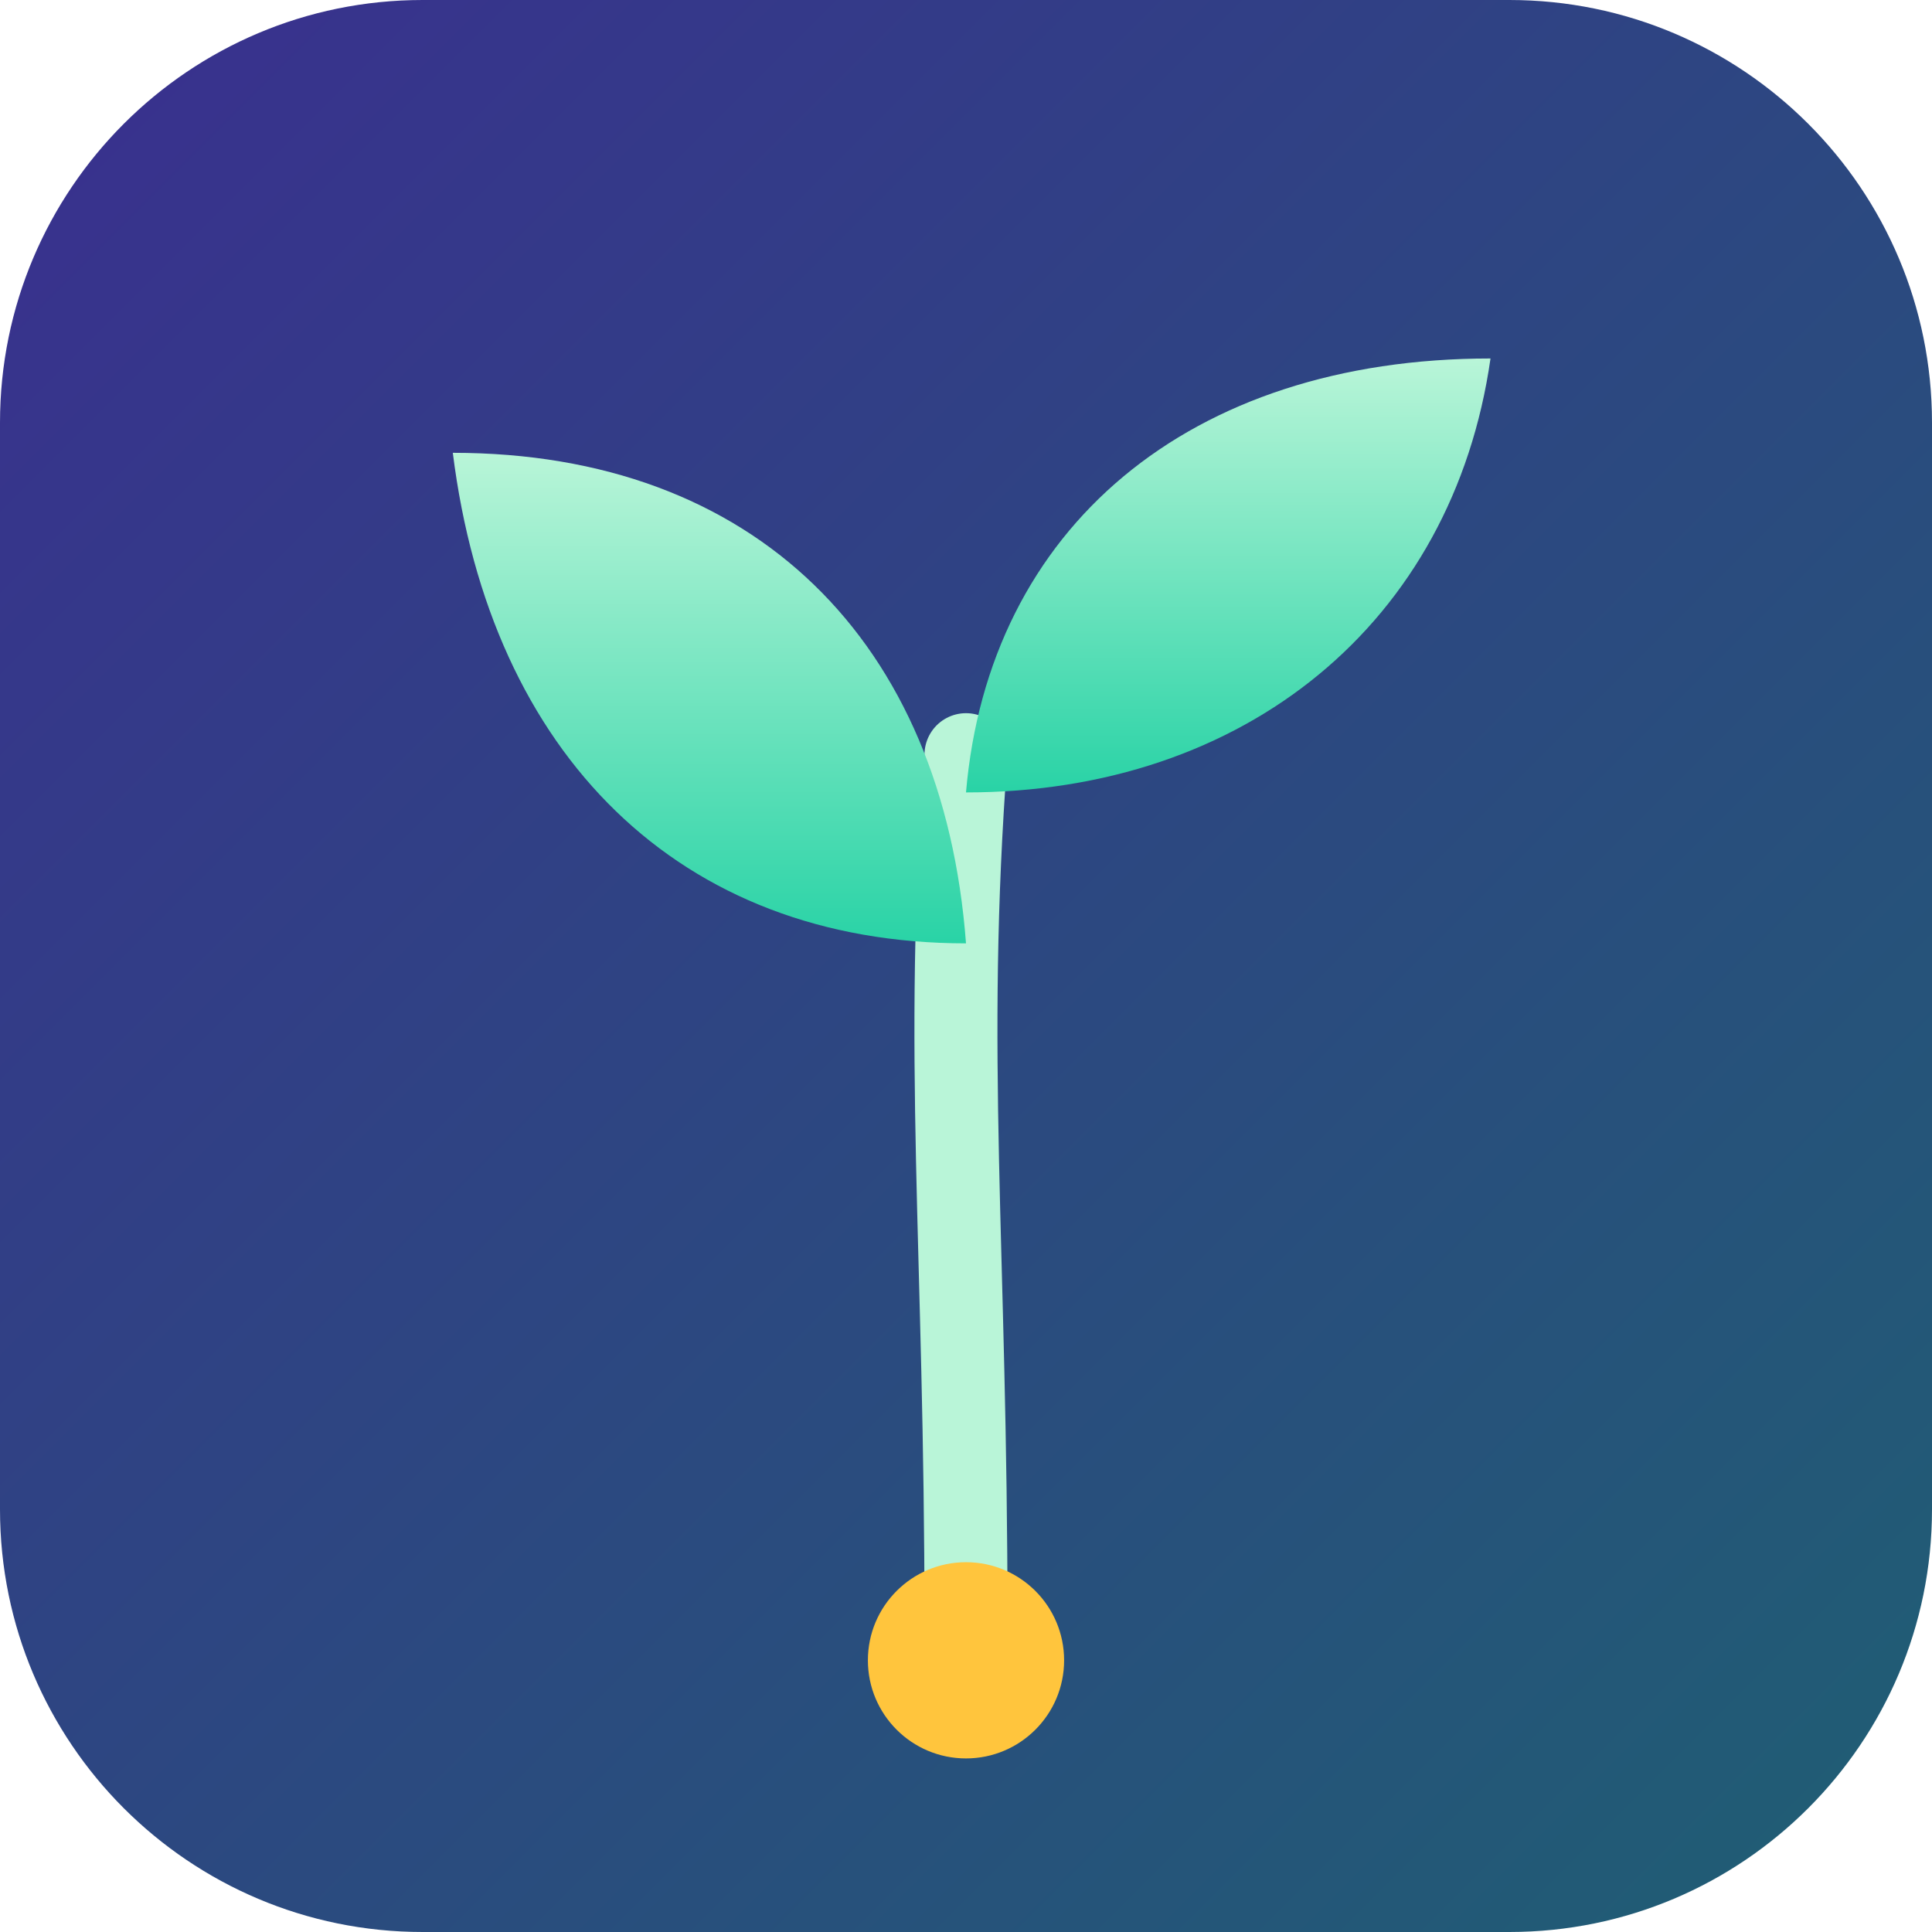
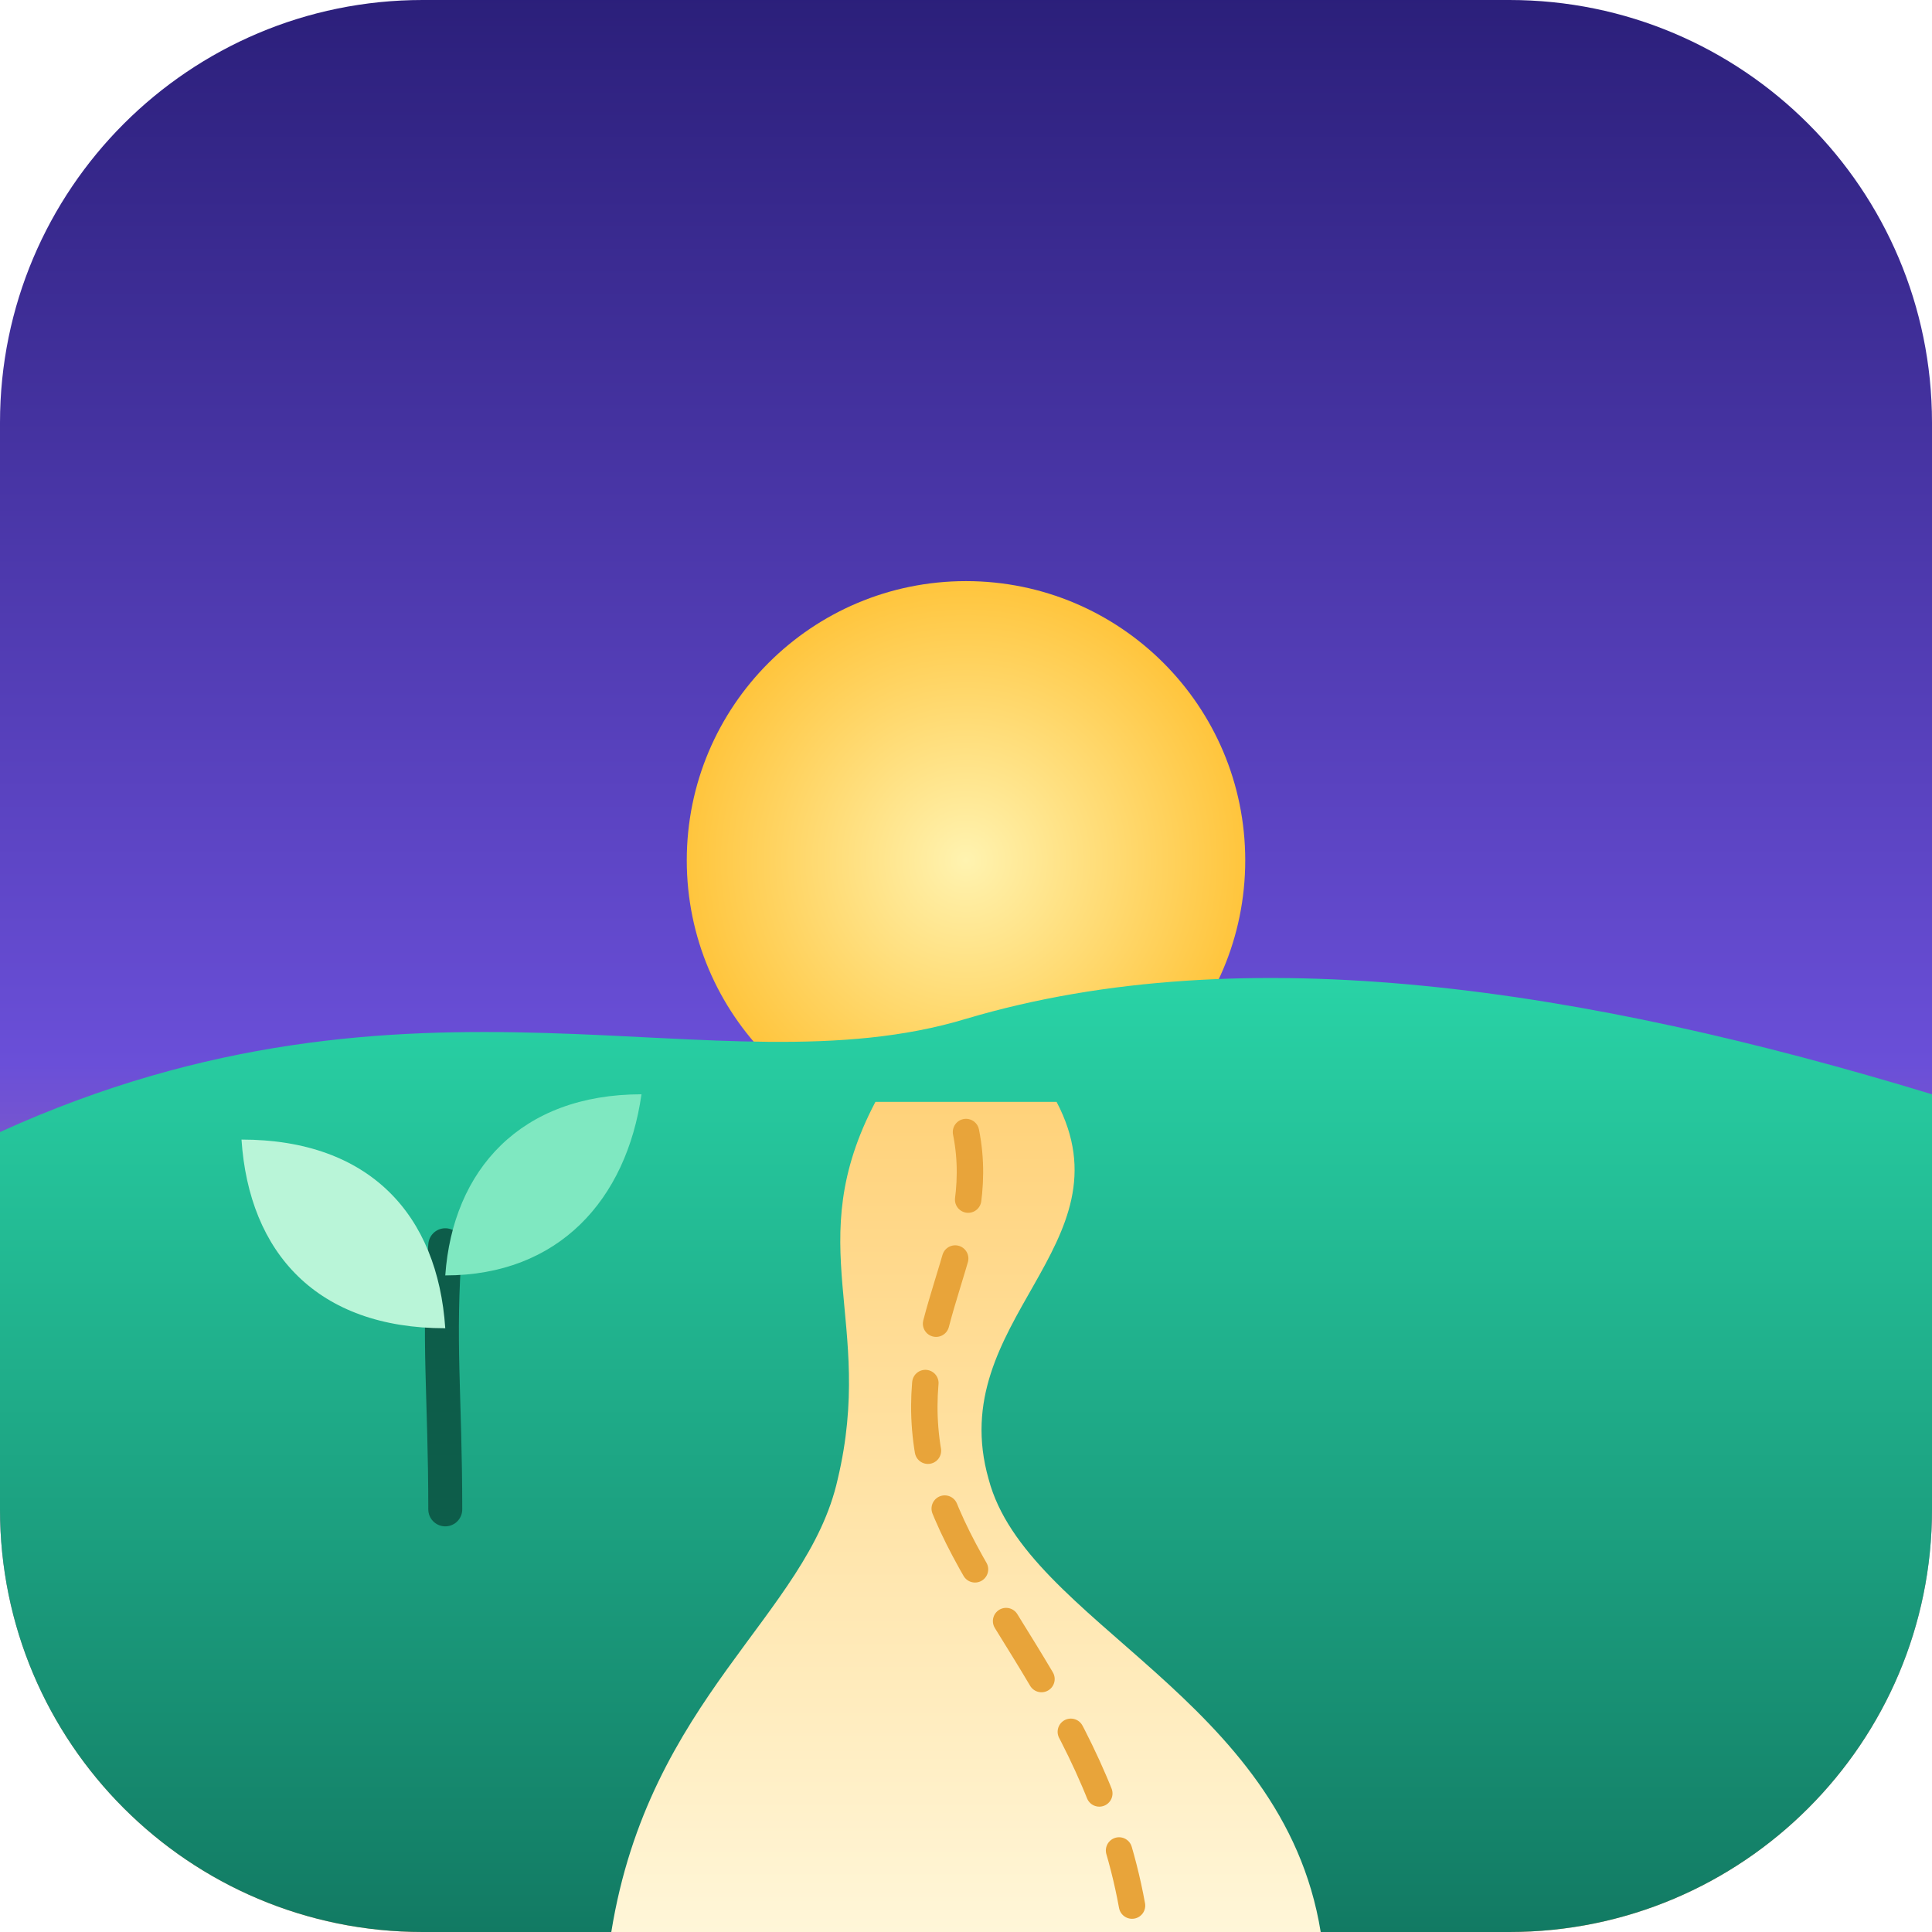
<svg xmlns="http://www.w3.org/2000/svg" viewBox="0 0 512 512">
  <defs>
-     <linearGradient id="g" x1="0" y1="0" x2="1" y2="1">
-       <stop offset="0" stop-color="#3a2f8f" />
-       <stop offset="1" stop-color="#1f5f73" />
+     <linearGradient id="sky" x1="0" y1="0" x2="0" y2="1">
+       <stop offset="0" stop-color="#2b1f7a" />
+       <stop offset="0.55" stop-color="#6a4fd8" />
+       <stop offset="1" stop-color="#ff9e6b" />
    </linearGradient>
-     <linearGradient id="l" x1="0" y1="1" x2="0" y2="0">
+     <linearGradient id="hill" x1="0" y1="0" x2="0" y2="1">
      <stop offset="0" stop-color="#29d3a6" />
-       <stop offset="1" stop-color="#b9f5d8" />
+       <stop offset="1" stop-color="#127a63" />
    </linearGradient>
+     <linearGradient id="road" x1="0" y1="1" x2="0" y2="0">
+       <stop offset="0" stop-color="#fff6d8" />
+       <stop offset="1" stop-color="#ffd27a" />
+     </linearGradient>
+     <radialGradient id="sun" cx="0.5" cy="0.5" r="0.5">
+       <stop offset="0" stop-color="#fff3b0" />
+       <stop offset="1" stop-color="#ffc53d" />
+     </radialGradient>
+     <clipPath id="clip">
+       <rect width="512" height="512" rx="112" />
+     </clipPath>
  </defs>
-   <rect width="512" height="512" rx="112" fill="url(#g)" />
-   <path d="M256 430 C 256 330, 250 280, 256 200" stroke="#b9f5d8" stroke-width="22" fill="none" stroke-linecap="round" />
-   <path d="M256 250 C 180 250, 130 200, 120 120 C 200 120, 250 170, 256 250 Z" fill="url(#l)" />
-   <path d="M256 210 C 330 210, 385 165, 395 95 C 315 95, 262 140, 256 210 Z" fill="url(#l)" />
-   <circle cx="256" cy="440" r="26" fill="#ffc53d" />
+   <g clip-path="url(#clip)">
+     <rect width="512" height="512" rx="112" fill="url(#sky)" />
+     <circle cx="256" cy="228" r="74" fill="url(#sun)" />
+     <path d="M0 300 C 110 250, 190 290, 256 270 C 330 248, 420 262, 512 290 L512 512 L0 512 Z" fill="url(#hill)" />
+     <path d="M232 292 C 236 292, 276 292, 280 292 C 300 330, 250 350, 262 392 C 272 430, 340 450, 350 512 L 162 512 C 172 450, 214 428, 222 392 C 232 350, 212 330, 232 292 Z" fill="url(#road)" />
+     <path d="M256 300 C 262 330, 240 350, 246 385 C 252 420, 290 450, 300 505" stroke="#e8a43a" stroke-width="7" stroke-dasharray="18 16" fill="none" stroke-linecap="round" />
+     <g transform="translate(118 330)">
+       <path d="M0 70 C 0 40, -2 25, 0 0" stroke="#0d5d4a" stroke-width="9" fill="none" stroke-linecap="round" />
+       <path d="M0 22 C -34 22, -52 2, -54 -28 C -20 -28, -2 -8, 0 22 Z" fill="#b9f5d8" />
+       <path d="M0 8 C 30 8, 48 -12, 52 -40 C 20 -40, 2 -20, 0 8 Z" fill="#7fe8c1" />
+     </g>
+   </g>
</svg>
